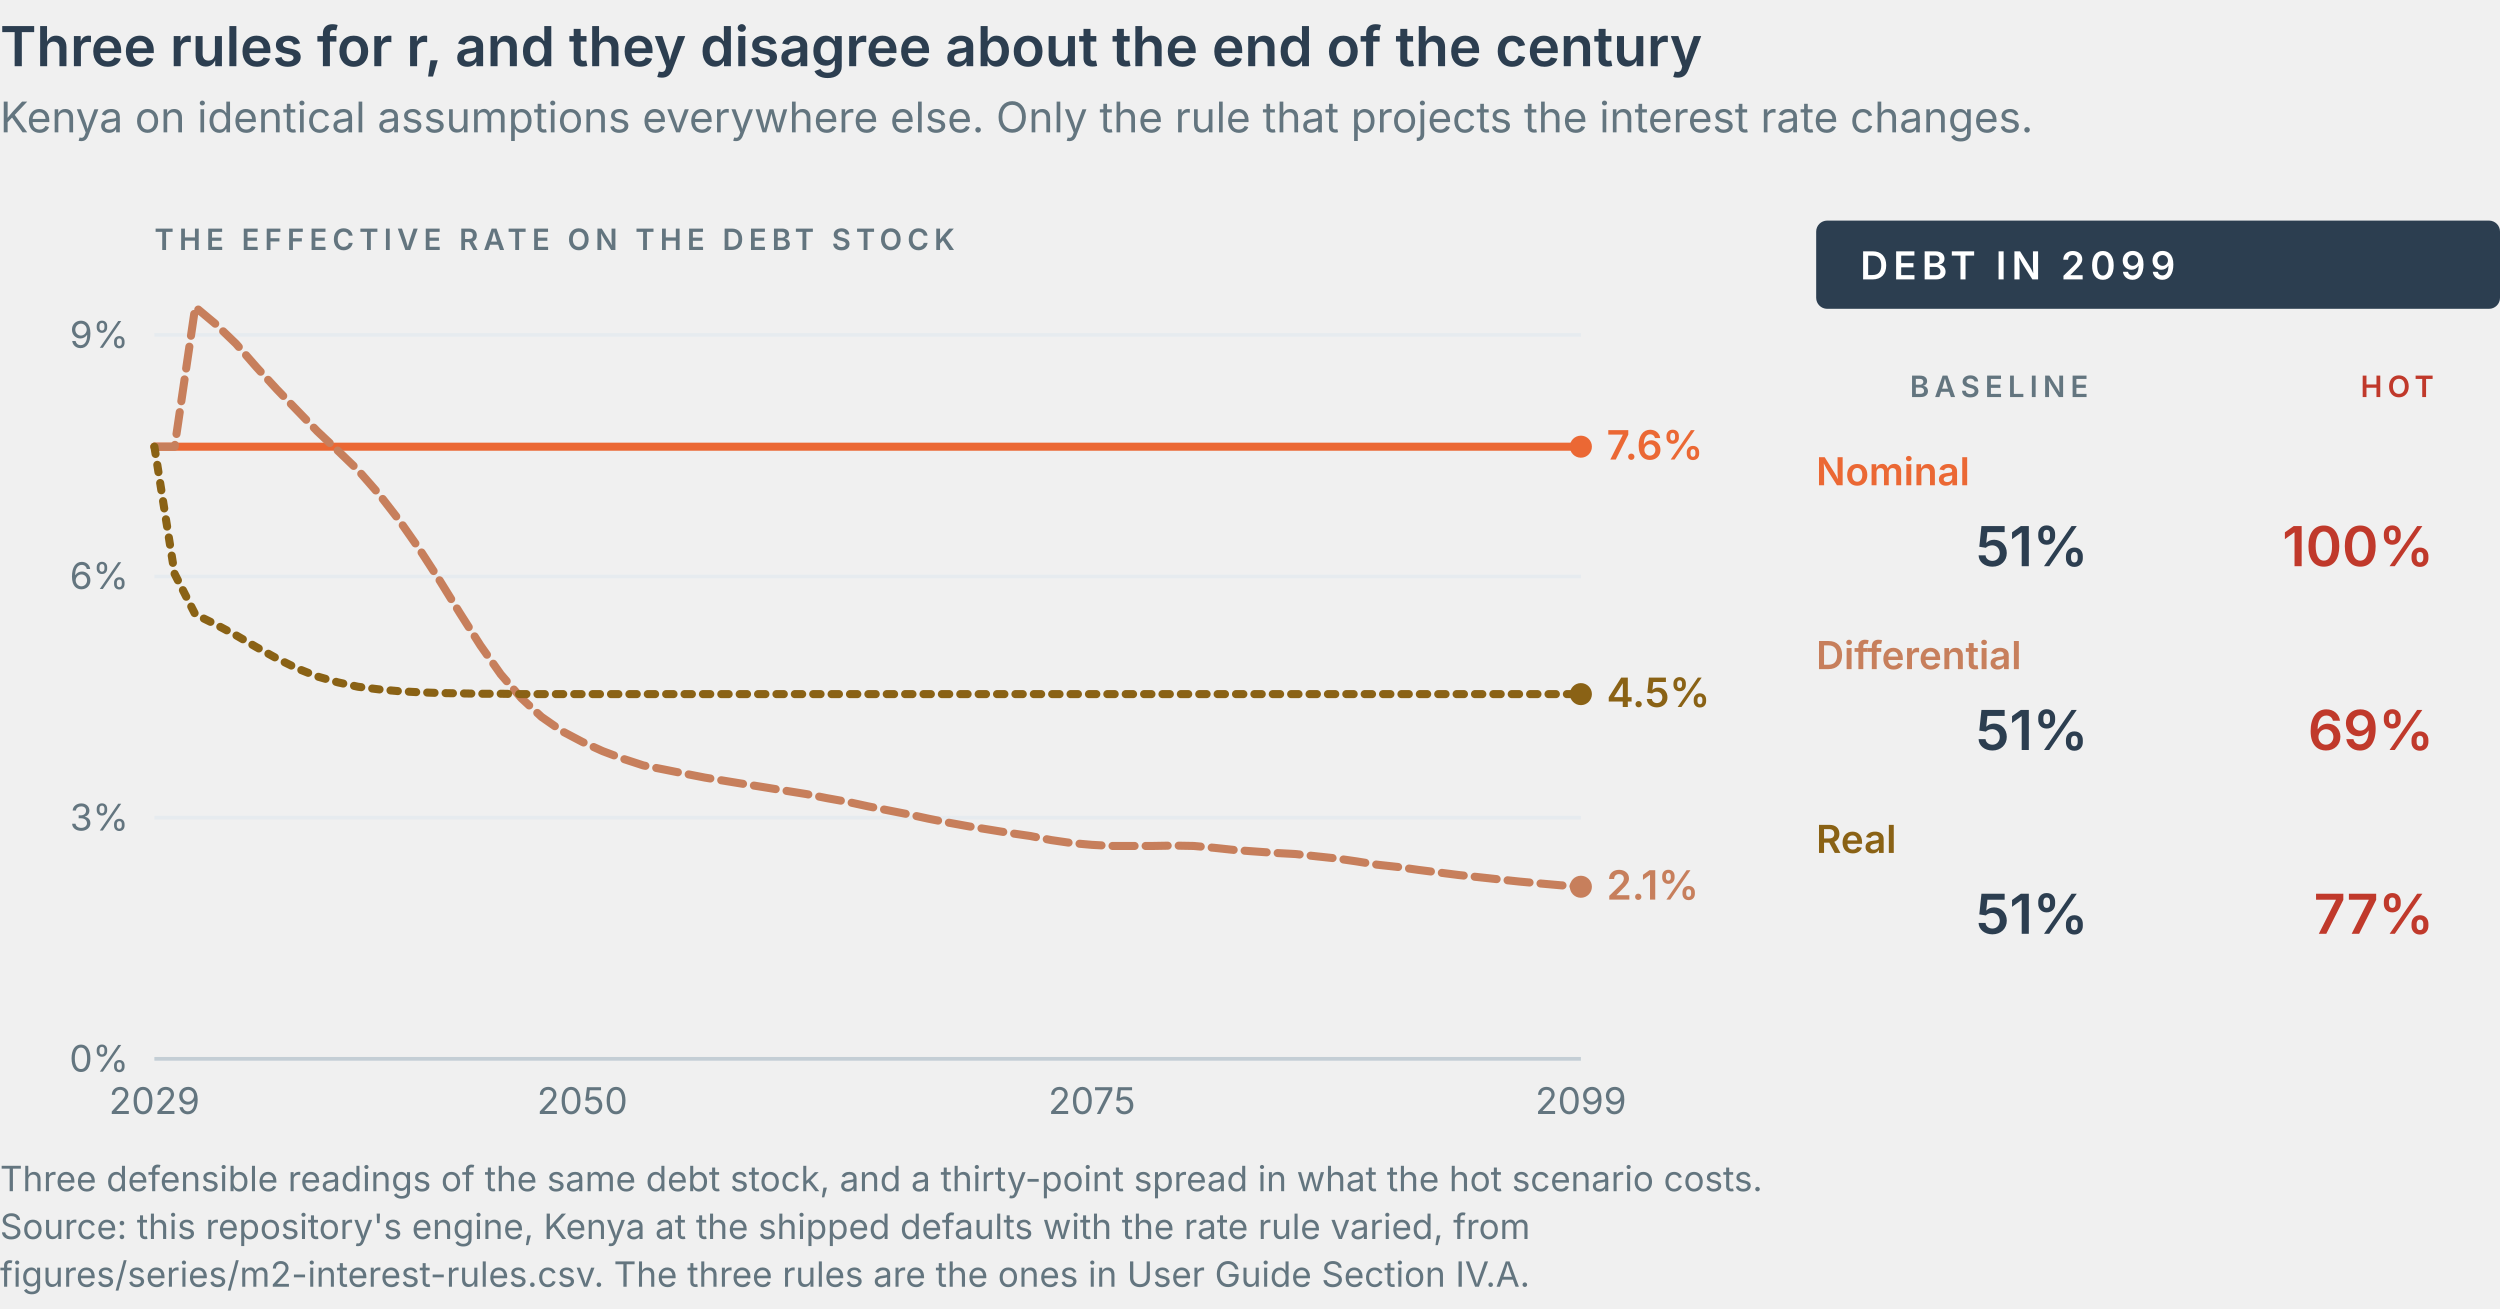
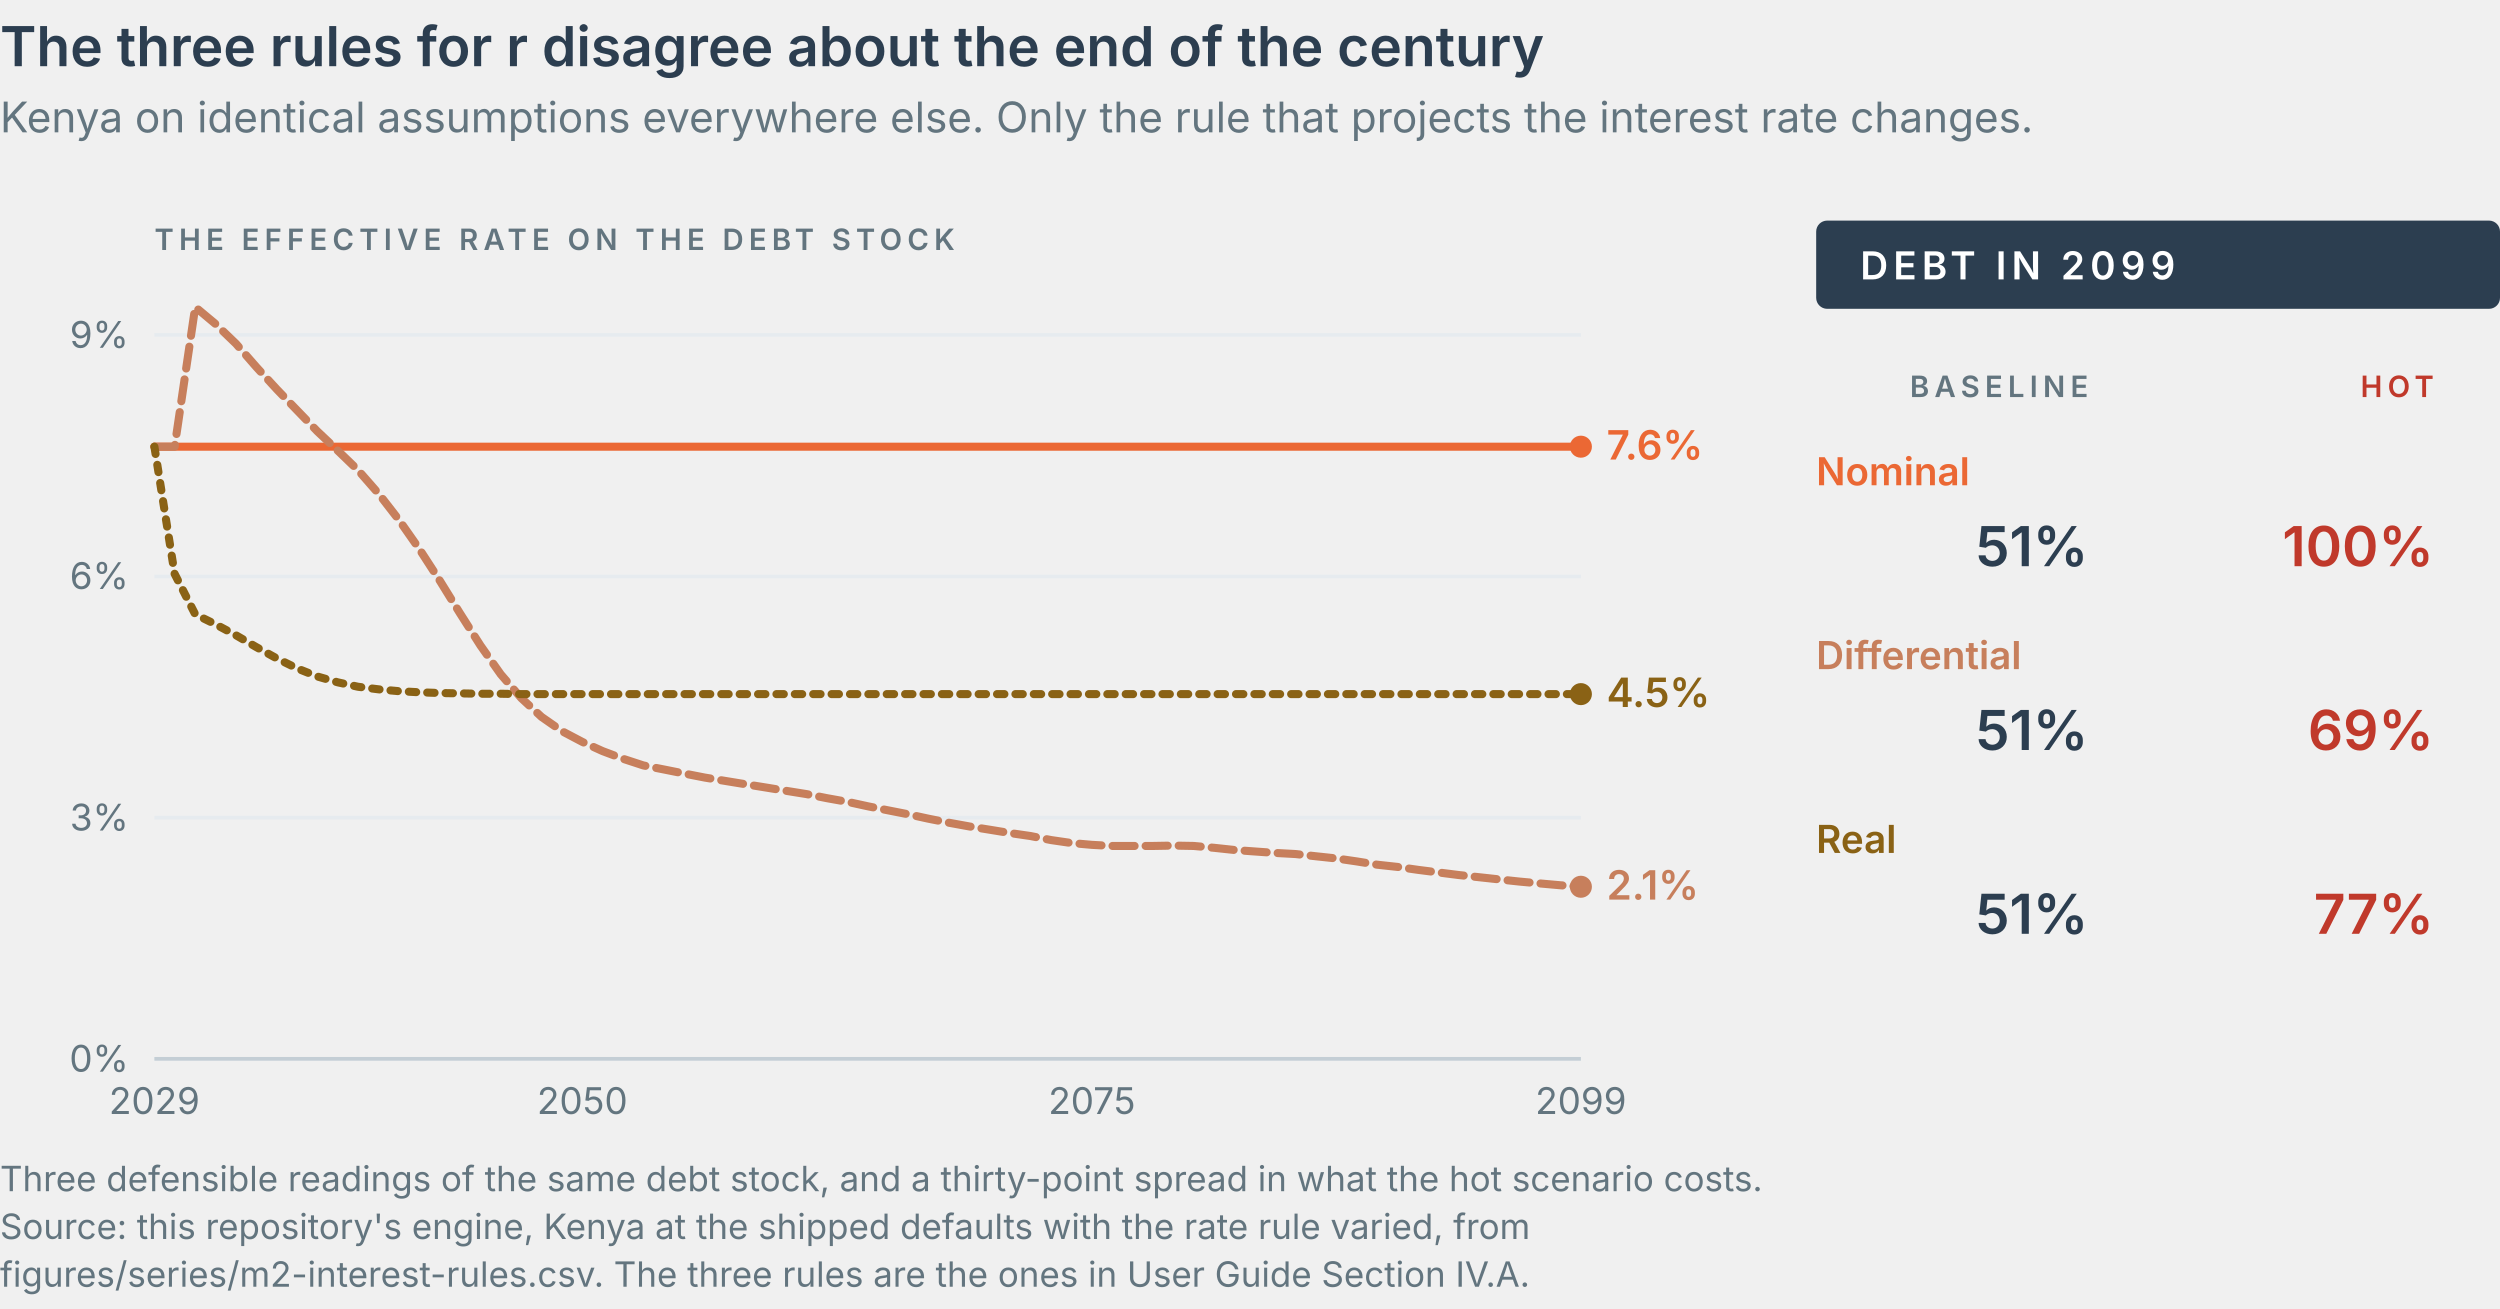
- <svg xmlns="http://www.w3.org/2000/svg" viewBox="0 0 680 356" role="img" aria-label="Three rules for r, and they disagree about the end of the century. Kenya on identical assumptions everywhere else. Only the rule that projects the interest rate changes." preserveAspectRatio="xMidYMid meet">
+ <svg xmlns="http://www.w3.org/2000/svg" viewBox="0 0 680 356" role="img" aria-label="The three rules for r disagree about the end of the century. Kenya on identical assumptions everywhere else. Only the rule that projects the interest rate changes." preserveAspectRatio="xMidYMid meet">
  <defs>
    <marker id="qcx-head" viewBox="0 0 10 10" refX="9" refY="5" markerWidth="6" markerHeight="6" orient="auto-start-reverse">
      <path d="M 0 1 L 9 5 L 0 9 z" fill="#CBD5DB" />
    </marker>
    <marker id="qcx-head-accent" viewBox="0 0 10 10" refX="9" refY="5" markerWidth="6" markerHeight="6" orient="auto-start-reverse">
      <path d="M 0 1 L 9 5 L 0 9 z" fill="#16A085" />
    </marker>
    <marker id="qcx-head-red" viewBox="0 0 10 10" refX="9" refY="5" markerWidth="6" markerHeight="6" orient="auto-start-reverse">
      <path d="M 0 1 L 9 5 L 0 9 z" fill="#C0392B" />
    </marker>
  </defs>
  <style>.qcx-sans{font-family:"Söhne","Inter",system-ui,-apple-system,sans-serif;}.qcx-serif{font-family:"Tiempos Headline","IBM Plex Serif",Georgia,serif;}</style>
-   <text class="qcx-sans" x="0.0" y="18.0" font-size="15" font-weight="600" fill="#2C3E50" text-anchor="start">Three rules for r, and they disagree about the end of the century</text>
+   <text class="qcx-sans" x="0.0" y="18.0" font-size="15" font-weight="600" fill="#2C3E50" text-anchor="start">The three rules for r disagree about the end of the century</text>
  <text class="qcx-sans" x="0.0" y="36.0" font-size="11.5" font-weight="400" fill="#63757F" text-anchor="start">Kenya on identical assumptions everywhere else. Only the rule that projects the interest rate changes.</text>
  <line x1="42.0" y1="288.0" x2="430.0" y2="288.0" stroke="#E6EBEF" stroke-width="1" />
  <text class="qcx-sans" x="35.0" y="291.5" font-size="10" font-weight="400" fill="#63757F" text-anchor="end">0%</text>
  <line x1="42.0" y1="222.4" x2="430.0" y2="222.4" stroke="#E6EBEF" stroke-width="1" />
  <text class="qcx-sans" x="35.0" y="225.9" font-size="10" font-weight="400" fill="#63757F" text-anchor="end">3%</text>
  <line x1="42.0" y1="156.8" x2="430.0" y2="156.8" stroke="#E6EBEF" stroke-width="1" />
  <text class="qcx-sans" x="35.0" y="160.2" font-size="10" font-weight="400" fill="#63757F" text-anchor="end">6%</text>
  <line x1="42.0" y1="91.1" x2="430.0" y2="91.1" stroke="#E6EBEF" stroke-width="1" />
  <text class="qcx-sans" x="35.0" y="94.6" font-size="10" font-weight="400" fill="#63757F" text-anchor="end">9%</text>
  <line x1="42.0" y1="288.0" x2="430.0" y2="288.0" stroke="#C4CED5" stroke-width="1" />
  <text class="qcx-sans" x="42.0" y="303.0" font-size="10" font-weight="400" fill="#63757F" text-anchor="middle">2029</text>
  <text class="qcx-sans" x="158.4" y="303.0" font-size="10" font-weight="400" fill="#63757F" text-anchor="middle">2050</text>
  <text class="qcx-sans" x="297.0" y="303.0" font-size="10" font-weight="400" fill="#63757F" text-anchor="middle">2075</text>
  <text class="qcx-sans" x="430.0" y="303.0" font-size="10" font-weight="400" fill="#63757F" text-anchor="middle">2099</text>
  <text class="qcx-sans" x="42.0" y="68.0" font-size="8" font-weight="600" fill="#63757F" text-anchor="start" letter-spacing="1.4">THE EFFECTIVE RATE ON THE DEBT STOCK</text>
  <polyline points="42.0,121.5 47.5,121.5 53.1,121.5 58.6,121.5 64.2,121.5 69.7,121.5 75.3,121.5 80.8,121.5 86.3,121.5 91.9,121.5 97.4,121.5 103.0,121.5 108.5,121.5 114.1,121.5 119.6,121.5 125.1,121.5 130.7,121.5 136.2,121.5 141.8,121.5 147.3,121.5 152.9,121.5 158.4,121.5 163.9,121.5 169.5,121.5 175.0,121.5 180.6,121.5 186.1,121.5 191.7,121.5 197.2,121.5 202.7,121.5 208.3,121.5 213.8,121.5 219.4,121.5 224.9,121.5 230.5,121.5 236.0,121.5 241.5,121.5 247.1,121.5 252.6,121.5 258.2,121.5 263.7,121.5 269.3,121.5 274.8,121.5 280.3,121.5 285.9,121.5 291.4,121.5 297.0,121.5 302.5,121.5 308.1,121.5 313.6,121.5 319.1,121.5 324.7,121.5 330.2,121.5 335.8,121.5 341.3,121.5 346.9,121.5 352.4,121.5 357.9,121.5 363.5,121.5 369.0,121.5 374.6,121.5 380.1,121.5 385.7,121.5 391.2,121.5 396.7,121.5 402.3,121.5 407.8,121.5 413.4,121.5 418.9,121.5 424.5,121.5 430.0,121.5" fill="none" stroke="#eb6834" stroke-width="2.2" stroke-linejoin="round" stroke-linecap="round" />
  <circle cx="430.0" cy="121.5" r="3" fill="#eb6834" />
  <text class="qcx-sans" x="437.0" y="125.0" font-size="11" font-weight="600" fill="#eb6834" text-anchor="start">7.6%</text>
  <polyline points="42.0,121.5 47.5,121.5 53.1,83.5 58.6,88.1 64.2,93.5 69.7,99.8 75.3,105.9 80.8,111.6 86.3,117.3 91.9,122.6 97.4,127.9 103.0,134.3 108.5,141.4 114.1,149.4 119.6,157.9 125.1,166.8 130.7,175.6 136.2,183.4 141.8,189.9 147.3,195.0 152.9,198.9 158.4,201.8 163.9,204.3 169.5,206.4 175.0,208.2 180.6,209.3 186.1,210.4 191.7,211.5 197.2,212.4 202.7,213.3 208.3,214.2 213.8,215.1 219.4,216.0 224.9,217.1 230.5,218.1 236.0,219.3 241.5,220.4 247.1,221.5 252.6,222.7 258.2,223.8 263.7,224.8 269.3,225.7 274.8,226.6 280.3,227.4 285.9,228.5 291.4,229.3 297.0,229.8 302.5,230.1 308.1,230.1 313.6,230.1 319.1,230.0 324.7,230.1 330.2,230.6 335.8,231.2 341.3,231.6 346.9,232.0 352.4,232.3 357.9,232.9 363.5,233.5 369.0,234.3 374.6,235.2 380.1,235.8 385.7,236.6 391.2,237.3 396.7,238.0 402.3,238.6 407.8,239.2 413.4,239.8 418.9,240.3 424.5,240.8 430.0,241.2" fill="none" stroke="#C77F5C" stroke-width="2.2" stroke-linejoin="round" stroke-linecap="round" stroke-dasharray="6 3" />
  <circle cx="430.0" cy="241.2" r="3" fill="#C77F5C" />
  <text class="qcx-sans" x="437.0" y="244.7" font-size="11" font-weight="600" fill="#C77F5C" text-anchor="start">2.1%</text>
  <polyline points="42.0,121.5 47.5,156.1 53.1,167.1 58.6,169.8 64.2,172.8 69.7,176.0 75.3,179.1 80.8,181.8 86.3,184.0 91.9,185.6 97.4,186.8 103.0,187.5 108.5,188.0 114.1,188.3 119.6,188.5 125.1,188.6 130.7,188.7 136.2,188.7 141.8,188.8 147.3,188.8 152.9,188.8 158.4,188.8 163.9,188.8 169.5,188.8 175.0,188.8 180.6,188.8 186.1,188.8 191.7,188.8 197.2,188.8 202.7,188.8 208.3,188.8 213.8,188.8 219.4,188.8 224.9,188.8 230.5,188.8 236.0,188.8 241.5,188.8 247.1,188.8 252.6,188.8 258.2,188.8 263.7,188.8 269.3,188.8 274.8,188.8 280.3,188.8 285.9,188.8 291.4,188.8 297.0,188.8 302.5,188.8 308.1,188.8 313.6,188.8 319.1,188.8 324.7,188.8 330.2,188.8 335.8,188.8 341.3,188.8 346.9,188.8 352.4,188.8 357.9,188.8 363.5,188.8 369.0,188.8 374.6,188.8 380.1,188.8 385.7,188.8 391.2,188.8 396.7,188.8 402.3,188.8 407.8,188.8 413.4,188.8 418.9,188.8 424.5,188.8 430.0,188.8" fill="none" stroke="#8A6215" stroke-width="2.2" stroke-linejoin="round" stroke-linecap="round" stroke-dasharray="2 3" />
  <circle cx="430.0" cy="188.8" r="3" fill="#8A6215" />
  <text class="qcx-sans" x="437.0" y="192.3" font-size="11" font-weight="600" fill="#8A6215" text-anchor="start">4.5%</text>
  <rect x="494.0" y="60.0" width="186.0" height="24.0" rx="3" ry="3" fill="#2C3E50" stroke="none" stroke-width="1.3" />
  <text class="qcx-sans" x="506.0" y="76.0" font-size="10.5" font-weight="600" fill="#FFFFFF" text-anchor="start" letter-spacing="1.4">DEBT IN 2099</text>
  <text class="qcx-sans" x="568.0" y="108.0" font-size="8" font-weight="600" fill="#63757F" text-anchor="end" letter-spacing="1.4">BASELINE</text>
  <text class="qcx-sans" x="662.0" y="108.0" font-size="8" font-weight="600" fill="#C0392B" text-anchor="end" letter-spacing="1.4">HOT</text>
  <text class="qcx-sans" x="494.0" y="132.0" font-size="10.5" font-weight="600" fill="#eb6834" text-anchor="start">Nominal</text>
  <text class="qcx-sans" x="568.0" y="154.0" font-size="15" font-weight="600" fill="#2C3E50" text-anchor="end">51%</text>
  <text class="qcx-sans" x="662.0" y="154.0" font-size="15" font-weight="600" fill="#C0392B" text-anchor="end">100%</text>
  <text class="qcx-sans" x="494.0" y="182.0" font-size="10.5" font-weight="600" fill="#C77F5C" text-anchor="start">Differential</text>
  <text class="qcx-sans" x="568.0" y="204.0" font-size="15" font-weight="600" fill="#2C3E50" text-anchor="end">51%</text>
  <text class="qcx-sans" x="662.0" y="204.0" font-size="15" font-weight="600" fill="#C0392B" text-anchor="end">69%</text>
  <text class="qcx-sans" x="494.0" y="232.0" font-size="10.5" font-weight="600" fill="#8A6215" text-anchor="start">Real</text>
  <text class="qcx-sans" x="568.0" y="254.0" font-size="15" font-weight="600" fill="#2C3E50" text-anchor="end">51%</text>
  <text class="qcx-sans" x="662.0" y="254.0" font-size="15" font-weight="600" fill="#C0392B" text-anchor="end">77%</text>
  <text class="qcx-sans" x="0.0" y="324.0" font-size="9.5" font-weight="400" fill="#63757F" text-anchor="start">Three defensible readings of the same debt stock, and a thirty-point spread in what the hot scenario costs.</text>
  <text class="qcx-sans" x="0.0" y="337.0" font-size="9.5" font-weight="400" fill="#63757F" text-anchor="start">Source: this repository's engine, Kenya at the shipped defaults with the rate rule varied, from</text>
  <text class="qcx-sans" x="0.0" y="350.0" font-size="9.5" font-weight="400" fill="#63757F" text-anchor="start">figures/series/m2-interest-rules.csv. The three rules are the ones in User Guide Section IV.A.</text>
</svg>
